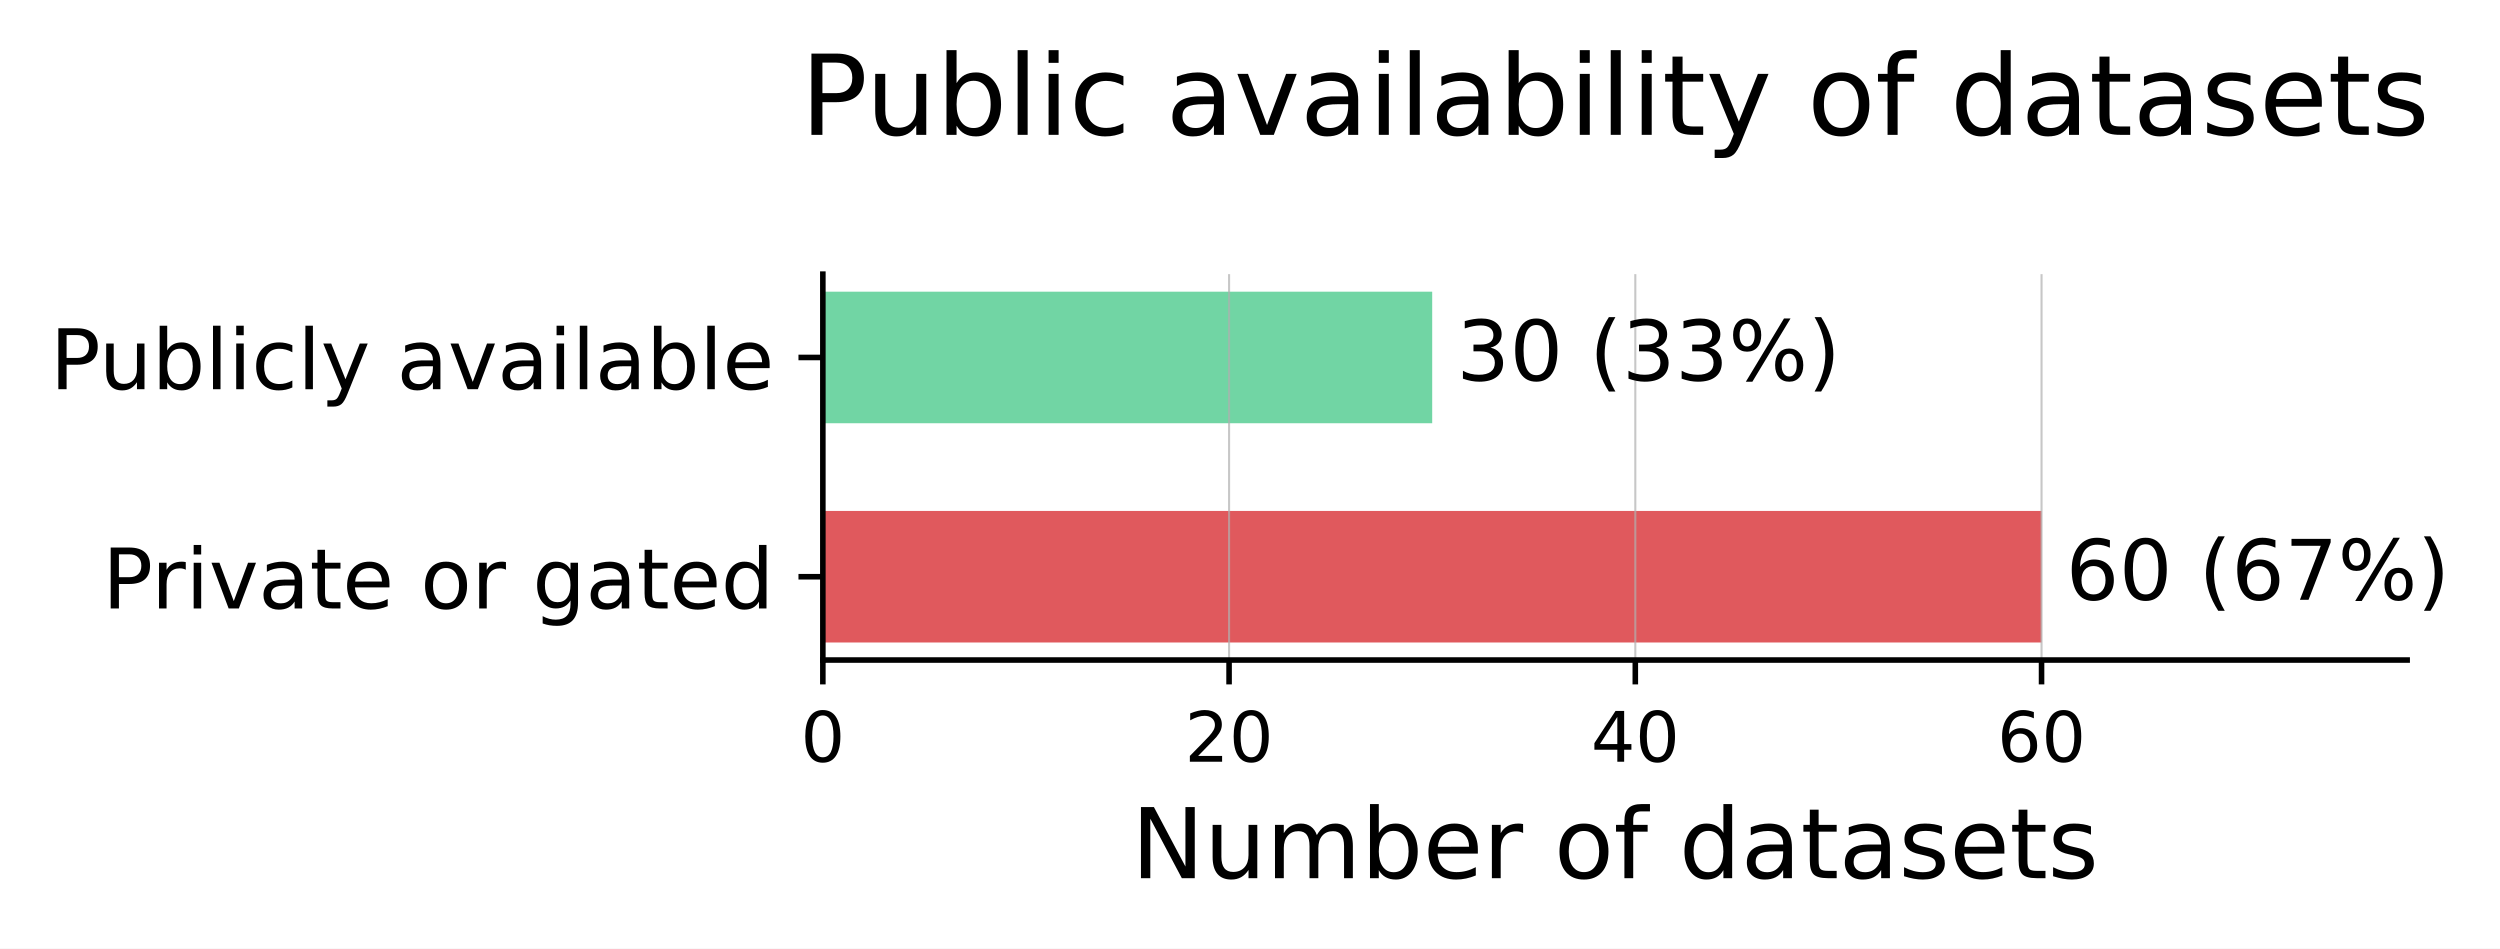
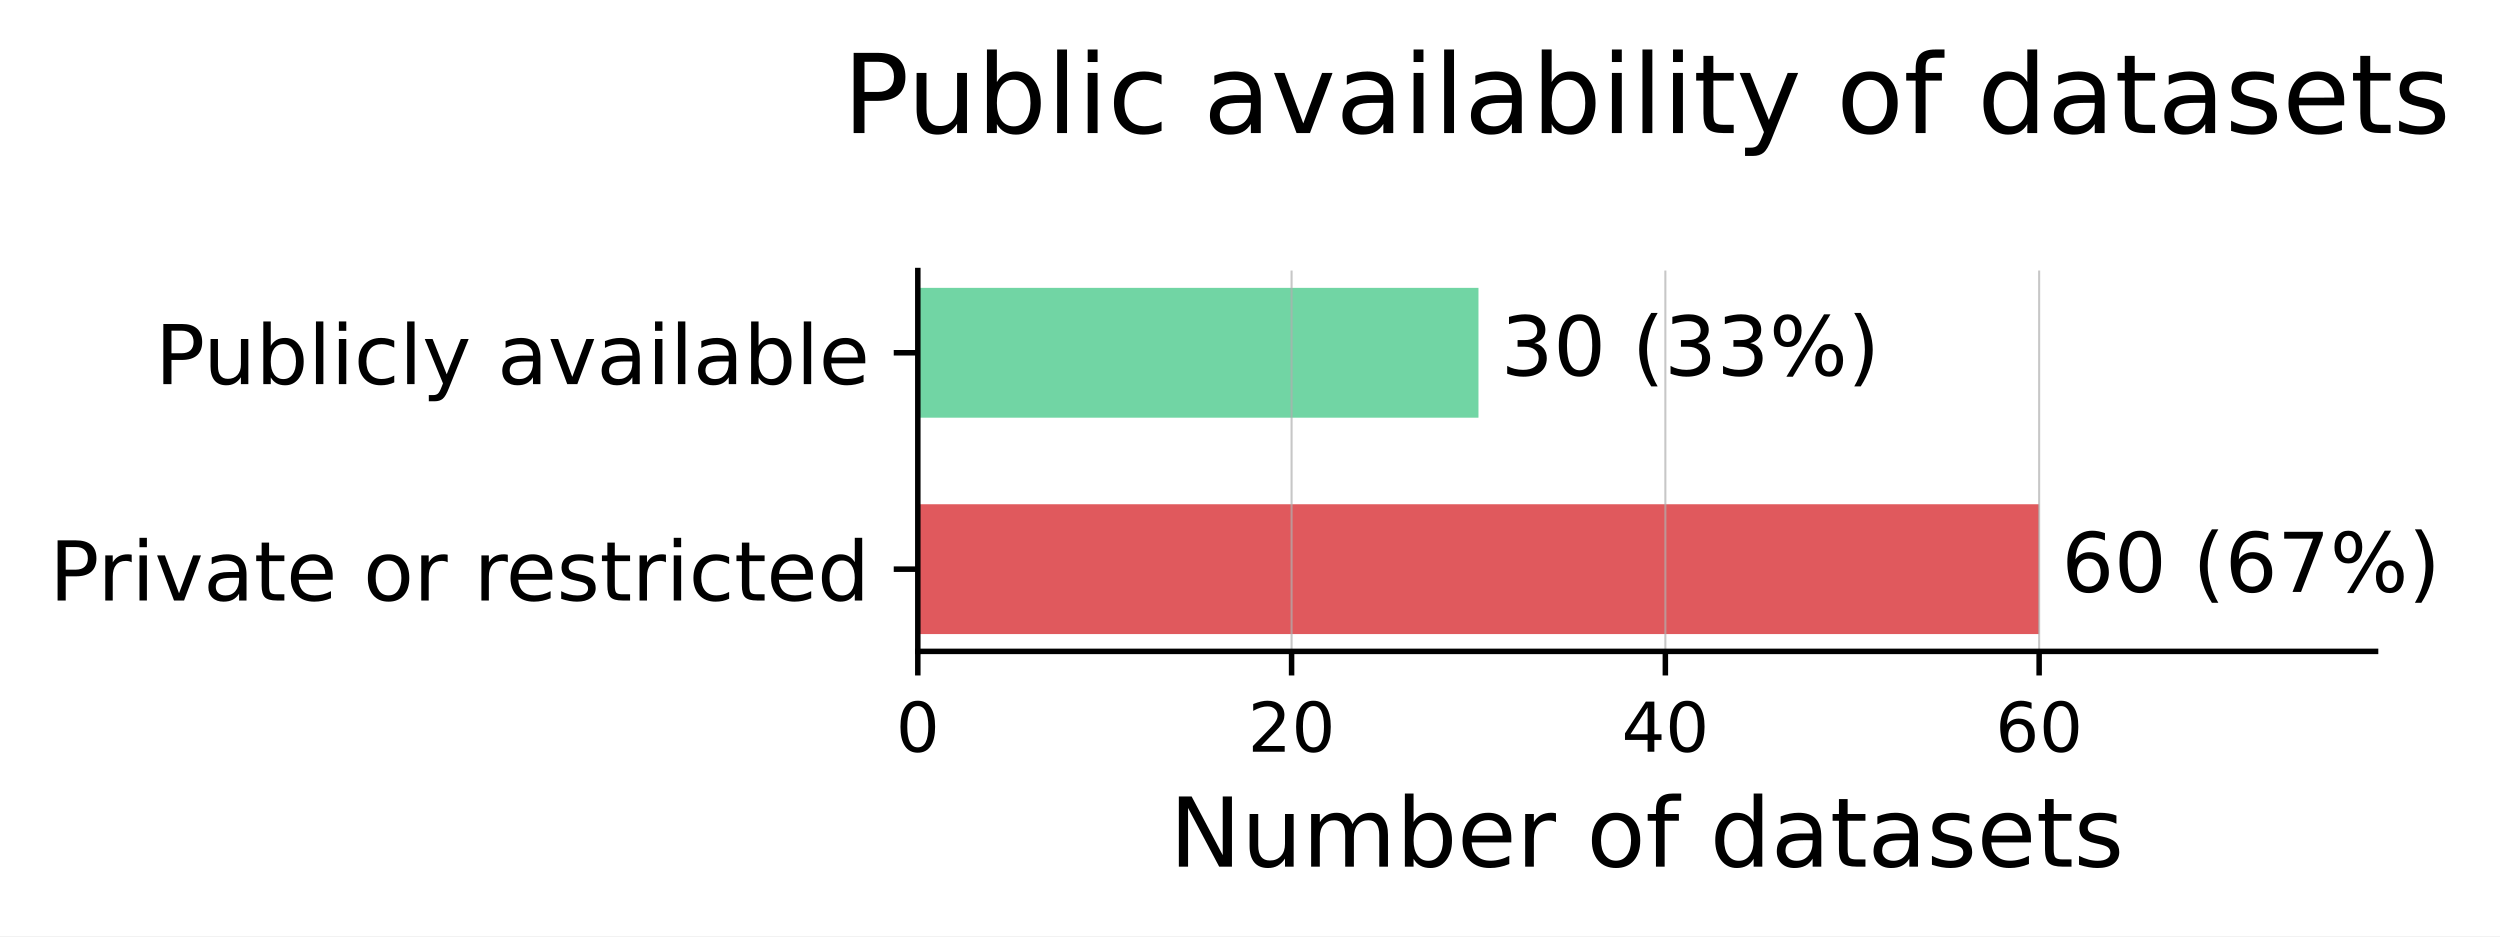
- <svg xmlns="http://www.w3.org/2000/svg" xmlns:xlink="http://www.w3.org/1999/xlink" width="358.911pt" height="136.185pt" viewBox="0 0 358.911 136.185" version="1.1">
+ <svg xmlns="http://www.w3.org/2000/svg" xmlns:xlink="http://www.w3.org/1999/xlink" width="363.678pt" height="136.185pt" viewBox="0 0 363.678 136.185" version="1.1">
  <defs>
    <style type="text/css">*{stroke-linejoin: round; stroke-linecap: butt}</style>
  </defs>
  <g id="figure_1">
    <g id="patch_1">
-       <path d="M 0 136.185  L 358.911 136.185  L 358.911 0  L 0 0  z " style="fill: #ffffff" />
+       <path d="M 0 136.185  L 363.678 136.185  L 363.678 0  L 0 0  z " style="fill: #ffffff" />
    </g>
    <g id="axes_1">
      <g id="patch_2">
-         <path d="M 118.131 94.757  L 345.581 94.757  L 345.581 39.358  L 118.131 39.358  z " style="fill: #ffffff" />
+         <path d="M 133.514 94.757  L 345.574 94.757  L 345.574 39.358  L 133.514 39.358  z " style="fill: #ffffff" />
      </g>
      <g id="patch_3">
-         <path d="M 118.131 92.239  L 293.093 92.239  L 293.093 73.353  L 118.131 73.353  z " clip-path="url(#p1e89e46ce9)" style="fill: #d83034; opacity: 0.8" />
+         <path d="M 133.514 92.239  L 296.637 92.239  L 296.637 73.353  L 133.514 73.353  z " clip-path="url(#p5b43e56c13)" style="fill: #d83034; opacity: 0.8" />
      </g>
      <g id="patch_4">
-         <path d="M 118.131 60.762  L 205.612 60.762  L 205.612 41.876  L 118.131 41.876  z " clip-path="url(#p1e89e46ce9)" style="fill: #4ecb8d; opacity: 0.8" />
+         <path d="M 133.514 60.762  L 215.075 60.762  L 215.075 41.876  L 133.514 41.876  z " clip-path="url(#p5b43e56c13)" style="fill: #4ecb8d; opacity: 0.8" />
      </g>
      <g id="matplotlib.axis_1">
        <g id="xtick_1">
          <g id="line2d_1">
-             <path d="M 118.131 94.757  L 118.131 39.358  " clip-path="url(#p1e89e46ce9)" style="fill: none; stroke: #b0b0b0; stroke-opacity: 0.7; stroke-width: 0.3; stroke-linecap: square" />
+             <path d="M 133.514 94.757  L 133.514 39.358  " clip-path="url(#p5b43e56c13)" style="fill: none; stroke: #b0b0b0; stroke-opacity: 0.7; stroke-width: 0.3; stroke-linecap: square" />
          </g>
          <g id="line2d_2">
            <defs>
-               <path id="m21a5baf85a" d="M 0 0  L 0 3.5  " style="stroke: #000000; stroke-width: 0.8" />
+               <path id="me8828be419" d="M 0 0  L 0 3.5  " style="stroke: #000000; stroke-width: 0.8" />
            </defs>
            <g>
-               <use xlink:href="#m21a5baf85a" x="118.131" y="94.757" style="stroke: #000000; stroke-width: 0.8" />
+               <use xlink:href="#me8828be419" x="133.514" y="94.757" style="stroke: #000000; stroke-width: 0.8" />
            </g>
          </g>
          <g id="text_1">
-             <g transform="translate(114.95 109.3559) scale(0.1 -0.1)">
+             <g transform="translate(130.3325 109.3559) scale(0.1 -0.1)">
              <defs>
                <path id="DejaVuSans-30" d="M 2034 4250  Q 1547 4250 1301 3770  Q 1056 3291 1056 2328  Q 1056 1369 1301 889  Q 1547 409 2034 409  Q 2525 409 2770 889  Q 3016 1369 3016 2328  Q 3016 3291 2770 3770  Q 2525 4250 2034 4250  z M 2034 4750  Q 2819 4750 3233 4129  Q 3647 3509 3647 2328  Q 3647 1150 3233 529  Q 2819 -91 2034 -91  Q 1250 -91 836 529  Q 422 1150 422 2328  Q 422 3509 836 4129  Q 1250 4750 2034 4750  z " transform="scale(0.015625)" />
              </defs>
              <use xlink:href="#DejaVuSans-30" />
            </g>
          </g>
        </g>
        <g id="xtick_2">
          <g id="line2d_3">
-             <path d="M 176.452 94.757  L 176.452 39.358  " clip-path="url(#p1e89e46ce9)" style="fill: none; stroke: #b0b0b0; stroke-opacity: 0.7; stroke-width: 0.3; stroke-linecap: square" />
+             <path d="M 187.888 94.757  L 187.888 39.358  " clip-path="url(#p5b43e56c13)" style="fill: none; stroke: #b0b0b0; stroke-opacity: 0.7; stroke-width: 0.3; stroke-linecap: square" />
          </g>
          <g id="line2d_4">
            <g>
-               <use xlink:href="#m21a5baf85a" x="176.452" y="94.757" style="stroke: #000000; stroke-width: 0.8" />
+               <use xlink:href="#me8828be419" x="187.888" y="94.757" style="stroke: #000000; stroke-width: 0.8" />
            </g>
          </g>
          <g id="text_2">
-             <g transform="translate(170.0893 109.3559) scale(0.1 -0.1)">
+             <g transform="translate(181.5256 109.3559) scale(0.1 -0.1)">
              <defs>
                <path id="DejaVuSans-32" d="M 1228 531  L 3431 531  L 3431 0  L 469 0  L 469 531  Q 828 903 1448 1529  Q 2069 2156 2228 2338  Q 2531 2678 2651 2914  Q 2772 3150 2772 3378  Q 2772 3750 2511 3984  Q 2250 4219 1831 4219  Q 1534 4219 1204 4116  Q 875 4013 500 3803  L 500 4441  Q 881 4594 1212 4672  Q 1544 4750 1819 4750  Q 2544 4750 2975 4387  Q 3406 4025 3406 3419  Q 3406 3131 3298 2873  Q 3191 2616 2906 2266  Q 2828 2175 2409 1742  Q 1991 1309 1228 531  z " transform="scale(0.015625)" />
              </defs>
              <use xlink:href="#DejaVuSans-32" />
              <use xlink:href="#DejaVuSans-30" transform="translate(63.62305 0)" />
            </g>
          </g>
        </g>
        <g id="xtick_3">
          <g id="line2d_5">
-             <path d="M 234.772 94.757  L 234.772 39.358  " clip-path="url(#p1e89e46ce9)" style="fill: none; stroke: #b0b0b0; stroke-opacity: 0.7; stroke-width: 0.3; stroke-linecap: square" />
+             <path d="M 242.262 94.757  L 242.262 39.358  " clip-path="url(#p5b43e56c13)" style="fill: none; stroke: #b0b0b0; stroke-opacity: 0.7; stroke-width: 0.3; stroke-linecap: square" />
          </g>
          <g id="line2d_6">
            <g>
-               <use xlink:href="#m21a5baf85a" x="234.772" y="94.757" style="stroke: #000000; stroke-width: 0.8" />
+               <use xlink:href="#me8828be419" x="242.262" y="94.757" style="stroke: #000000; stroke-width: 0.8" />
            </g>
          </g>
          <g id="text_3">
-             <g transform="translate(228.4098 109.3559) scale(0.1 -0.1)">
+             <g transform="translate(235.9 109.3559) scale(0.1 -0.1)">
              <defs>
                <path id="DejaVuSans-34" d="M 2419 4116  L 825 1625  L 2419 1625  L 2419 4116  z M 2253 4666  L 3047 4666  L 3047 1625  L 3713 1625  L 3713 1100  L 3047 1100  L 3047 0  L 2419 0  L 2419 1100  L 313 1100  L 313 1709  L 2253 4666  z " transform="scale(0.015625)" />
              </defs>
              <use xlink:href="#DejaVuSans-34" />
              <use xlink:href="#DejaVuSans-30" transform="translate(63.62305 0)" />
            </g>
          </g>
        </g>
        <g id="xtick_4">
          <g id="line2d_7">
-             <path d="M 293.093 94.757  L 293.093 39.358  " clip-path="url(#p1e89e46ce9)" style="fill: none; stroke: #b0b0b0; stroke-opacity: 0.7; stroke-width: 0.3; stroke-linecap: square" />
+             <path d="M 296.637 94.757  L 296.637 39.358  " clip-path="url(#p5b43e56c13)" style="fill: none; stroke: #b0b0b0; stroke-opacity: 0.7; stroke-width: 0.3; stroke-linecap: square" />
          </g>
          <g id="line2d_8">
            <g>
-               <use xlink:href="#m21a5baf85a" x="293.093" y="94.757" style="stroke: #000000; stroke-width: 0.8" />
+               <use xlink:href="#me8828be419" x="296.637" y="94.757" style="stroke: #000000; stroke-width: 0.8" />
            </g>
          </g>
          <g id="text_4">
-             <g transform="translate(286.7303 109.3559) scale(0.1 -0.1)">
+             <g transform="translate(290.2743 109.3559) scale(0.1 -0.1)">
              <defs>
                <path id="DejaVuSans-36" d="M 2113 2584  Q 1688 2584 1439 2293  Q 1191 2003 1191 1497  Q 1191 994 1439 701  Q 1688 409 2113 409  Q 2538 409 2786 701  Q 3034 994 3034 1497  Q 3034 2003 2786 2293  Q 2538 2584 2113 2584  z M 3366 4563  L 3366 3988  Q 3128 4100 2886 4159  Q 2644 4219 2406 4219  Q 1781 4219 1451 3797  Q 1122 3375 1075 2522  Q 1259 2794 1537 2939  Q 1816 3084 2150 3084  Q 2853 3084 3261 2657  Q 3669 2231 3669 1497  Q 3669 778 3244 343  Q 2819 -91 2113 -91  Q 1303 -91 875 529  Q 447 1150 447 2328  Q 447 3434 972 4092  Q 1497 4750 2381 4750  Q 2619 4750 2861 4703  Q 3103 4656 3366 4563  z " transform="scale(0.015625)" />
              </defs>
              <use xlink:href="#DejaVuSans-36" />
              <use xlink:href="#DejaVuSans-30" transform="translate(63.62305 0)" />
            </g>
          </g>
        </g>
        <g id="text_5">
-           <g transform="translate(162.4272 126.0734) scale(0.14 -0.14)">
+           <g transform="translate(170.1147 126.0734) scale(0.14 -0.14)">
            <defs>
              <path id="DejaVuSans-4e" d="M 628 4666  L 1478 4666  L 3547 763  L 3547 4666  L 4159 4666  L 4159 0  L 3309 0  L 1241 3903  L 1241 0  L 628 0  L 628 4666  z " transform="scale(0.015625)" />
              <path id="DejaVuSans-75" d="M 544 1381  L 544 3500  L 1119 3500  L 1119 1403  Q 1119 906 1312 657  Q 1506 409 1894 409  Q 2359 409 2629 706  Q 2900 1003 2900 1516  L 2900 3500  L 3475 3500  L 3475 0  L 2900 0  L 2900 538  Q 2691 219 2414 64  Q 2138 -91 1772 -91  Q 1169 -91 856 284  Q 544 659 544 1381  z M 1991 3584  L 1991 3584  z " transform="scale(0.015625)" />
              <path id="DejaVuSans-6d" d="M 3328 2828  Q 3544 3216 3844 3400  Q 4144 3584 4550 3584  Q 5097 3584 5394 3201  Q 5691 2819 5691 2113  L 5691 0  L 5113 0  L 5113 2094  Q 5113 2597 4934 2840  Q 4756 3084 4391 3084  Q 3944 3084 3684 2787  Q 3425 2491 3425 1978  L 3425 0  L 2847 0  L 2847 2094  Q 2847 2600 2669 2842  Q 2491 3084 2119 3084  Q 1678 3084 1418 2786  Q 1159 2488 1159 1978  L 1159 0  L 581 0  L 581 3500  L 1159 3500  L 1159 2956  Q 1356 3278 1631 3431  Q 1906 3584 2284 3584  Q 2666 3584 2933 3390  Q 3200 3197 3328 2828  z " transform="scale(0.015625)" />
              <path id="DejaVuSans-62" d="M 3116 1747  Q 3116 2381 2855 2742  Q 2594 3103 2138 3103  Q 1681 3103 1420 2742  Q 1159 2381 1159 1747  Q 1159 1113 1420 752  Q 1681 391 2138 391  Q 2594 391 2855 752  Q 3116 1113 3116 1747  z M 1159 2969  Q 1341 3281 1617 3432  Q 1894 3584 2278 3584  Q 2916 3584 3314 3078  Q 3713 2572 3713 1747  Q 3713 922 3314 415  Q 2916 -91 2278 -91  Q 1894 -91 1617 61  Q 1341 213 1159 525  L 1159 0  L 581 0  L 581 4863  L 1159 4863  L 1159 2969  z " transform="scale(0.015625)" />
              <path id="DejaVuSans-65" d="M 3597 1894  L 3597 1613  L 953 1613  Q 991 1019 1311 708  Q 1631 397 2203 397  Q 2534 397 2845 478  Q 3156 559 3463 722  L 3463 178  Q 3153 47 2828 -22  Q 2503 -91 2169 -91  Q 1331 -91 842 396  Q 353 884 353 1716  Q 353 2575 817 3079  Q 1281 3584 2069 3584  Q 2775 3584 3186 3129  Q 3597 2675 3597 1894  z M 3022 2063  Q 3016 2534 2758 2815  Q 2500 3097 2075 3097  Q 1594 3097 1305 2825  Q 1016 2553 972 2059  L 3022 2063  z " transform="scale(0.015625)" />
              <path id="DejaVuSans-72" d="M 2631 2963  Q 2534 3019 2420 3045  Q 2306 3072 2169 3072  Q 1681 3072 1420 2755  Q 1159 2438 1159 1844  L 1159 0  L 581 0  L 581 3500  L 1159 3500  L 1159 2956  Q 1341 3275 1631 3429  Q 1922 3584 2338 3584  Q 2397 3584 2469 3576  Q 2541 3569 2628 3553  L 2631 2963  z " transform="scale(0.015625)" />
              <path id="DejaVuSans-20" transform="scale(0.015625)" />
              <path id="DejaVuSans-6f" d="M 1959 3097  Q 1497 3097 1228 2736  Q 959 2375 959 1747  Q 959 1119 1226 758  Q 1494 397 1959 397  Q 2419 397 2687 759  Q 2956 1122 2956 1747  Q 2956 2369 2687 2733  Q 2419 3097 1959 3097  z M 1959 3584  Q 2709 3584 3137 3096  Q 3566 2609 3566 1747  Q 3566 888 3137 398  Q 2709 -91 1959 -91  Q 1206 -91 779 398  Q 353 888 353 1747  Q 353 2609 779 3096  Q 1206 3584 1959 3584  z " transform="scale(0.015625)" />
              <path id="DejaVuSans-66" d="M 2375 4863  L 2375 4384  L 1825 4384  Q 1516 4384 1395 4259  Q 1275 4134 1275 3809  L 1275 3500  L 2222 3500  L 2222 3053  L 1275 3053  L 1275 0  L 697 0  L 697 3053  L 147 3053  L 147 3500  L 697 3500  L 697 3744  Q 697 4328 969 4595  Q 1241 4863 1831 4863  L 2375 4863  z " transform="scale(0.015625)" />
              <path id="DejaVuSans-64" d="M 2906 2969  L 2906 4863  L 3481 4863  L 3481 0  L 2906 0  L 2906 525  Q 2725 213 2448 61  Q 2172 -91 1784 -91  Q 1150 -91 751 415  Q 353 922 353 1747  Q 353 2572 751 3078  Q 1150 3584 1784 3584  Q 2172 3584 2448 3432  Q 2725 3281 2906 2969  z M 947 1747  Q 947 1113 1208 752  Q 1469 391 1925 391  Q 2381 391 2643 752  Q 2906 1113 2906 1747  Q 2906 2381 2643 2742  Q 2381 3103 1925 3103  Q 1469 3103 1208 2742  Q 947 2381 947 1747  z " transform="scale(0.015625)" />
              <path id="DejaVuSans-61" d="M 2194 1759  Q 1497 1759 1228 1600  Q 959 1441 959 1056  Q 959 750 1161 570  Q 1363 391 1709 391  Q 2188 391 2477 730  Q 2766 1069 2766 1631  L 2766 1759  L 2194 1759  z M 3341 1997  L 3341 0  L 2766 0  L 2766 531  Q 2569 213 2275 61  Q 1981 -91 1556 -91  Q 1019 -91 701 211  Q 384 513 384 1019  Q 384 1609 779 1909  Q 1175 2209 1959 2209  L 2766 2209  L 2766 2266  Q 2766 2663 2505 2880  Q 2244 3097 1772 3097  Q 1472 3097 1187 3025  Q 903 2953 641 2809  L 641 3341  Q 956 3463 1253 3523  Q 1550 3584 1831 3584  Q 2591 3584 2966 3190  Q 3341 2797 3341 1997  z " transform="scale(0.015625)" />
              <path id="DejaVuSans-74" d="M 1172 4494  L 1172 3500  L 2356 3500  L 2356 3053  L 1172 3053  L 1172 1153  Q 1172 725 1289 603  Q 1406 481 1766 481  L 2356 481  L 2356 0  L 1766 0  Q 1100 0 847 248  Q 594 497 594 1153  L 594 3053  L 172 3053  L 172 3500  L 594 3500  L 594 4494  L 1172 4494  z " transform="scale(0.015625)" />
              <path id="DejaVuSans-73" d="M 2834 3397  L 2834 2853  Q 2591 2978 2328 3040  Q 2066 3103 1784 3103  Q 1356 3103 1142 2972  Q 928 2841 928 2578  Q 928 2378 1081 2264  Q 1234 2150 1697 2047  L 1894 2003  Q 2506 1872 2764 1633  Q 3022 1394 3022 966  Q 3022 478 2636 193  Q 2250 -91 1575 -91  Q 1294 -91 989 -36  Q 684 19 347 128  L 347 722  Q 666 556 975 473  Q 1284 391 1588 391  Q 1994 391 2212 530  Q 2431 669 2431 922  Q 2431 1156 2273 1281  Q 2116 1406 1581 1522  L 1381 1569  Q 847 1681 609 1914  Q 372 2147 372 2553  Q 372 3047 722 3315  Q 1072 3584 1716 3584  Q 2034 3584 2315 3537  Q 2597 3491 2834 3397  z " transform="scale(0.015625)" />
            </defs>
            <use xlink:href="#DejaVuSans-4e" />
            <use xlink:href="#DejaVuSans-75" transform="translate(74.80469 0)" />
            <use xlink:href="#DejaVuSans-6d" transform="translate(138.1836 0)" />
            <use xlink:href="#DejaVuSans-62" transform="translate(235.5957 0)" />
            <use xlink:href="#DejaVuSans-65" transform="translate(299.0723 0)" />
            <use xlink:href="#DejaVuSans-72" transform="translate(360.5957 0)" />
            <use xlink:href="#DejaVuSans-20" transform="translate(401.709 0)" />
            <use xlink:href="#DejaVuSans-6f" transform="translate(433.4961 0)" />
            <use xlink:href="#DejaVuSans-66" transform="translate(494.6777 0)" />
            <use xlink:href="#DejaVuSans-20" transform="translate(529.8828 0)" />
            <use xlink:href="#DejaVuSans-64" transform="translate(561.6699 0)" />
            <use xlink:href="#DejaVuSans-61" transform="translate(625.1465 0)" />
            <use xlink:href="#DejaVuSans-74" transform="translate(686.4258 0)" />
            <use xlink:href="#DejaVuSans-61" transform="translate(725.6348 0)" />
            <use xlink:href="#DejaVuSans-73" transform="translate(786.9141 0)" />
            <use xlink:href="#DejaVuSans-65" transform="translate(839.0137 0)" />
            <use xlink:href="#DejaVuSans-74" transform="translate(900.5371 0)" />
            <use xlink:href="#DejaVuSans-73" transform="translate(939.7461 0)" />
          </g>
        </g>
      </g>
      <g id="matplotlib.axis_2">
        <g id="ytick_1">
          <g id="line2d_9">
            <defs>
-               <path id="m6428c550f8" d="M 0 0  L -3.5 0  " style="stroke: #000000; stroke-width: 0.8" />
+               <path id="ma4b0410c75" d="M 0 0  L -3.5 0  " style="stroke: #000000; stroke-width: 0.8" />
            </defs>
            <g>
-               <use xlink:href="#m6428c550f8" x="118.131" y="82.796" style="stroke: #000000; stroke-width: 0.8" />
+               <use xlink:href="#ma4b0410c75" x="133.514" y="82.796" style="stroke: #000000; stroke-width: 0.8" />
            </g>
          </g>
          <g id="text_6">
-             <g transform="translate(14.71312 87.3552) scale(0.12 -0.12)">
+             <g transform="translate(7.2 87.3552) scale(0.12 -0.12)">
              <defs>
                <path id="DejaVuSans-50" d="M 1259 4147  L 1259 2394  L 2053 2394  Q 2494 2394 2734 2622  Q 2975 2850 2975 3272  Q 2975 3691 2734 3919  Q 2494 4147 2053 4147  L 1259 4147  z M 628 4666  L 2053 4666  Q 2838 4666 3239 4311  Q 3641 3956 3641 3272  Q 3641 2581 3239 2228  Q 2838 1875 2053 1875  L 1259 1875  L 1259 0  L 628 0  L 628 4666  z " transform="scale(0.015625)" />
                <path id="DejaVuSans-69" d="M 603 3500  L 1178 3500  L 1178 0  L 603 0  L 603 3500  z M 603 4863  L 1178 4863  L 1178 4134  L 603 4134  L 603 4863  z " transform="scale(0.015625)" />
                <path id="DejaVuSans-76" d="M 191 3500  L 800 3500  L 1894 563  L 2988 3500  L 3597 3500  L 2284 0  L 1503 0  L 191 3500  z " transform="scale(0.015625)" />
-                 <path id="DejaVuSans-67" d="M 2906 1791  Q 2906 2416 2648 2759  Q 2391 3103 1925 3103  Q 1463 3103 1205 2759  Q 947 2416 947 1791  Q 947 1169 1205 825  Q 1463 481 1925 481  Q 2391 481 2648 825  Q 2906 1169 2906 1791  z M 3481 434  Q 3481 -459 3084 -895  Q 2688 -1331 1869 -1331  Q 1566 -1331 1297 -1286  Q 1028 -1241 775 -1147  L 775 -588  Q 1028 -725 1275 -790  Q 1522 -856 1778 -856  Q 2344 -856 2625 -561  Q 2906 -266 2906 331  L 2906 616  Q 2728 306 2450 153  Q 2172 0 1784 0  Q 1141 0 747 490  Q 353 981 353 1791  Q 353 2603 747 3093  Q 1141 3584 1784 3584  Q 2172 3584 2450 3431  Q 2728 3278 2906 2969  L 2906 3500  L 3481 3500  L 3481 434  z " transform="scale(0.015625)" />
+                 <path id="DejaVuSans-63" d="M 3122 3366  L 3122 2828  Q 2878 2963 2633 3030  Q 2388 3097 2138 3097  Q 1578 3097 1268 2742  Q 959 2388 959 1747  Q 959 1106 1268 751  Q 1578 397 2138 397  Q 2388 397 2633 464  Q 2878 531 3122 666  L 3122 134  Q 2881 22 2623 -34  Q 2366 -91 2075 -91  Q 1284 -91 818 406  Q 353 903 353 1747  Q 353 2603 823 3093  Q 1294 3584 2113 3584  Q 2378 3584 2631 3529  Q 2884 3475 3122 3366  z " transform="scale(0.015625)" />
              </defs>
              <use xlink:href="#DejaVuSans-50" />
              <use xlink:href="#DejaVuSans-72" transform="translate(58.55273 0)" />
              <use xlink:href="#DejaVuSans-69" transform="translate(99.66602 0)" />
              <use xlink:href="#DejaVuSans-76" transform="translate(127.4492 0)" />
              <use xlink:href="#DejaVuSans-61" transform="translate(186.6289 0)" />
              <use xlink:href="#DejaVuSans-74" transform="translate(247.9082 0)" />
              <use xlink:href="#DejaVuSans-65" transform="translate(287.1172 0)" />
              <use xlink:href="#DejaVuSans-20" transform="translate(348.6406 0)" />
              <use xlink:href="#DejaVuSans-6f" transform="translate(380.4277 0)" />
              <use xlink:href="#DejaVuSans-72" transform="translate(441.6094 0)" />
              <use xlink:href="#DejaVuSans-20" transform="translate(482.7227 0)" />
-               <use xlink:href="#DejaVuSans-67" transform="translate(514.5098 0)" />
-               <use xlink:href="#DejaVuSans-61" transform="translate(577.9863 0)" />
-               <use xlink:href="#DejaVuSans-74" transform="translate(639.2656 0)" />
-               <use xlink:href="#DejaVuSans-65" transform="translate(678.4746 0)" />
-               <use xlink:href="#DejaVuSans-64" transform="translate(739.998 0)" />
+               <use xlink:href="#DejaVuSans-72" transform="translate(514.5098 0)" />
+               <use xlink:href="#DejaVuSans-65" transform="translate(553.373 0)" />
+               <use xlink:href="#DejaVuSans-73" transform="translate(614.8965 0)" />
+               <use xlink:href="#DejaVuSans-74" transform="translate(666.9961 0)" />
+               <use xlink:href="#DejaVuSans-72" transform="translate(706.2051 0)" />
+               <use xlink:href="#DejaVuSans-69" transform="translate(747.3184 0)" />
+               <use xlink:href="#DejaVuSans-63" transform="translate(775.1016 0)" />
+               <use xlink:href="#DejaVuSans-74" transform="translate(830.082 0)" />
+               <use xlink:href="#DejaVuSans-65" transform="translate(869.291 0)" />
+               <use xlink:href="#DejaVuSans-64" transform="translate(930.8145 0)" />
            </g>
          </g>
        </g>
        <g id="ytick_2">
          <g id="line2d_10">
            <g>
-               <use xlink:href="#m6428c550f8" x="118.131" y="51.319" style="stroke: #000000; stroke-width: 0.8" />
+               <use xlink:href="#ma4b0410c75" x="133.514" y="51.319" style="stroke: #000000; stroke-width: 0.8" />
            </g>
          </g>
          <g id="text_7">
-             <g transform="translate(7.2 55.87793) scale(0.12 -0.12)">
+             <g transform="translate(22.5825 55.87793) scale(0.12 -0.12)">
              <defs>
                <path id="DejaVuSans-6c" d="M 603 4863  L 1178 4863  L 1178 0  L 603 0  L 603 4863  z " transform="scale(0.015625)" />
-                 <path id="DejaVuSans-63" d="M 3122 3366  L 3122 2828  Q 2878 2963 2633 3030  Q 2388 3097 2138 3097  Q 1578 3097 1268 2742  Q 959 2388 959 1747  Q 959 1106 1268 751  Q 1578 397 2138 397  Q 2388 397 2633 464  Q 2878 531 3122 666  L 3122 134  Q 2881 22 2623 -34  Q 2366 -91 2075 -91  Q 1284 -91 818 406  Q 353 903 353 1747  Q 353 2603 823 3093  Q 1294 3584 2113 3584  Q 2378 3584 2631 3529  Q 2884 3475 3122 3366  z " transform="scale(0.015625)" />
                <path id="DejaVuSans-79" d="M 2059 -325  Q 1816 -950 1584 -1140  Q 1353 -1331 966 -1331  L 506 -1331  L 506 -850  L 844 -850  Q 1081 -850 1212 -737  Q 1344 -625 1503 -206  L 1606 56  L 191 3500  L 800 3500  L 1894 763  L 2988 3500  L 3597 3500  L 2059 -325  z " transform="scale(0.015625)" />
              </defs>
              <use xlink:href="#DejaVuSans-50" />
              <use xlink:href="#DejaVuSans-75" transform="translate(58.55273 0)" />
              <use xlink:href="#DejaVuSans-62" transform="translate(121.9316 0)" />
              <use xlink:href="#DejaVuSans-6c" transform="translate(185.4082 0)" />
              <use xlink:href="#DejaVuSans-69" transform="translate(213.1914 0)" />
              <use xlink:href="#DejaVuSans-63" transform="translate(240.9746 0)" />
              <use xlink:href="#DejaVuSans-6c" transform="translate(295.9551 0)" />
              <use xlink:href="#DejaVuSans-79" transform="translate(323.7383 0)" />
              <use xlink:href="#DejaVuSans-20" transform="translate(382.918 0)" />
              <use xlink:href="#DejaVuSans-61" transform="translate(414.7051 0)" />
              <use xlink:href="#DejaVuSans-76" transform="translate(475.9844 0)" />
              <use xlink:href="#DejaVuSans-61" transform="translate(535.1641 0)" />
              <use xlink:href="#DejaVuSans-69" transform="translate(596.4434 0)" />
              <use xlink:href="#DejaVuSans-6c" transform="translate(624.2266 0)" />
              <use xlink:href="#DejaVuSans-61" transform="translate(652.0098 0)" />
              <use xlink:href="#DejaVuSans-62" transform="translate(713.2891 0)" />
              <use xlink:href="#DejaVuSans-6c" transform="translate(776.7656 0)" />
              <use xlink:href="#DejaVuSans-65" transform="translate(804.5488 0)" />
            </g>
          </g>
        </g>
      </g>
      <g id="patch_5">
-         <path d="M 118.131 94.757  L 118.131 39.358  " style="fill: none; stroke: #000000; stroke-width: 0.8; stroke-linejoin: miter; stroke-linecap: square" />
+         <path d="M 133.514 94.757  L 133.514 39.358  " style="fill: none; stroke: #000000; stroke-width: 0.8; stroke-linejoin: miter; stroke-linecap: square" />
      </g>
      <g id="patch_6">
-         <path d="M 118.131 94.757  L 345.581 94.757  " style="fill: none; stroke: #000000; stroke-width: 0.8; stroke-linejoin: miter; stroke-linecap: square" />
+         <path d="M 133.514 94.757  L 345.574 94.757  " style="fill: none; stroke: #000000; stroke-width: 0.8; stroke-linejoin: miter; stroke-linecap: square" />
      </g>
      <g id="text_8">
-         <g transform="translate(296.592 86.10739) scale(0.12 -0.12)">
+         <g transform="translate(299.8993 86.10739) scale(0.12 -0.12)">
          <defs>
            <path id="DejaVuSans-28" d="M 1984 4856  Q 1566 4138 1362 3434  Q 1159 2731 1159 2009  Q 1159 1288 1364 580  Q 1569 -128 1984 -844  L 1484 -844  Q 1016 -109 783 600  Q 550 1309 550 2009  Q 550 2706 781 3412  Q 1013 4119 1484 4856  L 1984 4856  z " transform="scale(0.015625)" />
            <path id="DejaVuSans-37" d="M 525 4666  L 3525 4666  L 3525 4397  L 1831 0  L 1172 0  L 2766 4134  L 525 4134  L 525 4666  z " transform="scale(0.015625)" />
            <path id="DejaVuSans-25" d="M 4653 2053  Q 4381 2053 4226 1822  Q 4072 1591 4072 1178  Q 4072 772 4226 539  Q 4381 306 4653 306  Q 4919 306 5073 539  Q 5228 772 5228 1178  Q 5228 1588 5073 1820  Q 4919 2053 4653 2053  z M 4653 2450  Q 5147 2450 5437 2106  Q 5728 1763 5728 1178  Q 5728 594 5436 251  Q 5144 -91 4653 -91  Q 4153 -91 3862 251  Q 3572 594 3572 1178  Q 3572 1766 3864 2108  Q 4156 2450 4653 2450  z M 1428 4353  Q 1159 4353 1004 4120  Q 850 3888 850 3481  Q 850 3069 1003 2837  Q 1156 2606 1428 2606  Q 1700 2606 1854 2837  Q 2009 3069 2009 3481  Q 2009 3884 1853 4118  Q 1697 4353 1428 4353  z M 4250 4750  L 4750 4750  L 1831 -91  L 1331 -91  L 4250 4750  z M 1428 4750  Q 1922 4750 2215 4408  Q 2509 4066 2509 3481  Q 2509 2891 2217 2550  Q 1925 2209 1428 2209  Q 931 2209 642 2551  Q 353 2894 353 3481  Q 353 4063 643 4406  Q 934 4750 1428 4750  z " transform="scale(0.015625)" />
            <path id="DejaVuSans-29" d="M 513 4856  L 1013 4856  Q 1481 4119 1714 3412  Q 1947 2706 1947 2009  Q 1947 1309 1714 600  Q 1481 -109 1013 -844  L 513 -844  Q 928 -128 1133 580  Q 1338 1288 1338 2009  Q 1338 2731 1133 3434  Q 928 4138 513 4856  z " transform="scale(0.015625)" />
          </defs>
          <use xlink:href="#DejaVuSans-36" />
          <use xlink:href="#DejaVuSans-30" transform="translate(63.62305 0)" />
          <use xlink:href="#DejaVuSans-20" transform="translate(127.2461 0)" />
          <use xlink:href="#DejaVuSans-28" transform="translate(159.0332 0)" />
          <use xlink:href="#DejaVuSans-36" transform="translate(198.0469 0)" />
          <use xlink:href="#DejaVuSans-37" transform="translate(261.6699 0)" />
          <use xlink:href="#DejaVuSans-25" transform="translate(325.293 0)" />
          <use xlink:href="#DejaVuSans-29" transform="translate(420.3125 0)" />
        </g>
      </g>
      <g id="text_9">
-         <g transform="translate(209.1113 54.63011) scale(0.12 -0.12)">
+         <g transform="translate(218.3377 54.63011) scale(0.12 -0.12)">
          <defs>
            <path id="DejaVuSans-33" d="M 2597 2516  Q 3050 2419 3304 2112  Q 3559 1806 3559 1356  Q 3559 666 3084 287  Q 2609 -91 1734 -91  Q 1441 -91 1130 -33  Q 819 25 488 141  L 488 750  Q 750 597 1062 519  Q 1375 441 1716 441  Q 2309 441 2620 675  Q 2931 909 2931 1356  Q 2931 1769 2642 2001  Q 2353 2234 1838 2234  L 1294 2234  L 1294 2753  L 1863 2753  Q 2328 2753 2575 2939  Q 2822 3125 2822 3475  Q 2822 3834 2567 4026  Q 2313 4219 1838 4219  Q 1578 4219 1281 4162  Q 984 4106 628 3988  L 628 4550  Q 988 4650 1302 4700  Q 1616 4750 1894 4750  Q 2613 4750 3031 4423  Q 3450 4097 3450 3541  Q 3450 3153 3228 2886  Q 3006 2619 2597 2516  z " transform="scale(0.015625)" />
          </defs>
          <use xlink:href="#DejaVuSans-33" />
          <use xlink:href="#DejaVuSans-30" transform="translate(63.62305 0)" />
          <use xlink:href="#DejaVuSans-20" transform="translate(127.2461 0)" />
          <use xlink:href="#DejaVuSans-28" transform="translate(159.0332 0)" />
          <use xlink:href="#DejaVuSans-33" transform="translate(198.0469 0)" />
          <use xlink:href="#DejaVuSans-33" transform="translate(261.6699 0)" />
          <use xlink:href="#DejaVuSans-25" transform="translate(325.293 0)" />
          <use xlink:href="#DejaVuSans-29" transform="translate(420.3125 0)" />
        </g>
      </g>
      <g id="text_10">
-         <g transform="translate(114.9225 19.3575) scale(0.16 -0.16)">
+         <g transform="translate(122.61 19.3575) scale(0.16 -0.16)">
          <use xlink:href="#DejaVuSans-50" />
          <use xlink:href="#DejaVuSans-75" transform="translate(58.55273 0)" />
          <use xlink:href="#DejaVuSans-62" transform="translate(121.9316 0)" />
          <use xlink:href="#DejaVuSans-6c" transform="translate(185.4082 0)" />
          <use xlink:href="#DejaVuSans-69" transform="translate(213.1914 0)" />
          <use xlink:href="#DejaVuSans-63" transform="translate(240.9746 0)" />
          <use xlink:href="#DejaVuSans-20" transform="translate(295.9551 0)" />
          <use xlink:href="#DejaVuSans-61" transform="translate(327.7422 0)" />
          <use xlink:href="#DejaVuSans-76" transform="translate(389.0215 0)" />
          <use xlink:href="#DejaVuSans-61" transform="translate(448.2012 0)" />
          <use xlink:href="#DejaVuSans-69" transform="translate(509.4805 0)" />
          <use xlink:href="#DejaVuSans-6c" transform="translate(537.2637 0)" />
          <use xlink:href="#DejaVuSans-61" transform="translate(565.0469 0)" />
          <use xlink:href="#DejaVuSans-62" transform="translate(626.3262 0)" />
          <use xlink:href="#DejaVuSans-69" transform="translate(689.8027 0)" />
          <use xlink:href="#DejaVuSans-6c" transform="translate(717.5859 0)" />
          <use xlink:href="#DejaVuSans-69" transform="translate(745.3691 0)" />
          <use xlink:href="#DejaVuSans-74" transform="translate(773.1523 0)" />
          <use xlink:href="#DejaVuSans-79" transform="translate(812.3613 0)" />
          <use xlink:href="#DejaVuSans-20" transform="translate(871.541 0)" />
          <use xlink:href="#DejaVuSans-6f" transform="translate(903.3281 0)" />
          <use xlink:href="#DejaVuSans-66" transform="translate(964.5098 0)" />
          <use xlink:href="#DejaVuSans-20" transform="translate(999.7148 0)" />
          <use xlink:href="#DejaVuSans-64" transform="translate(1031.502 0)" />
          <use xlink:href="#DejaVuSans-61" transform="translate(1094.979 0)" />
          <use xlink:href="#DejaVuSans-74" transform="translate(1156.258 0)" />
          <use xlink:href="#DejaVuSans-61" transform="translate(1195.467 0)" />
          <use xlink:href="#DejaVuSans-73" transform="translate(1256.746 0)" />
          <use xlink:href="#DejaVuSans-65" transform="translate(1308.846 0)" />
          <use xlink:href="#DejaVuSans-74" transform="translate(1370.369 0)" />
          <use xlink:href="#DejaVuSans-73" transform="translate(1409.578 0)" />
        </g>
      </g>
    </g>
  </g>
  <defs>
-     <clipPath id="p1e89e46ce9">
-       <rect x="118.131" y="39.358" width="227.45" height="55.4" />
+     <clipPath id="p5b43e56c13">
+       <rect x="133.514" y="39.358" width="212.06" height="55.4" />
    </clipPath>
  </defs>
</svg>
